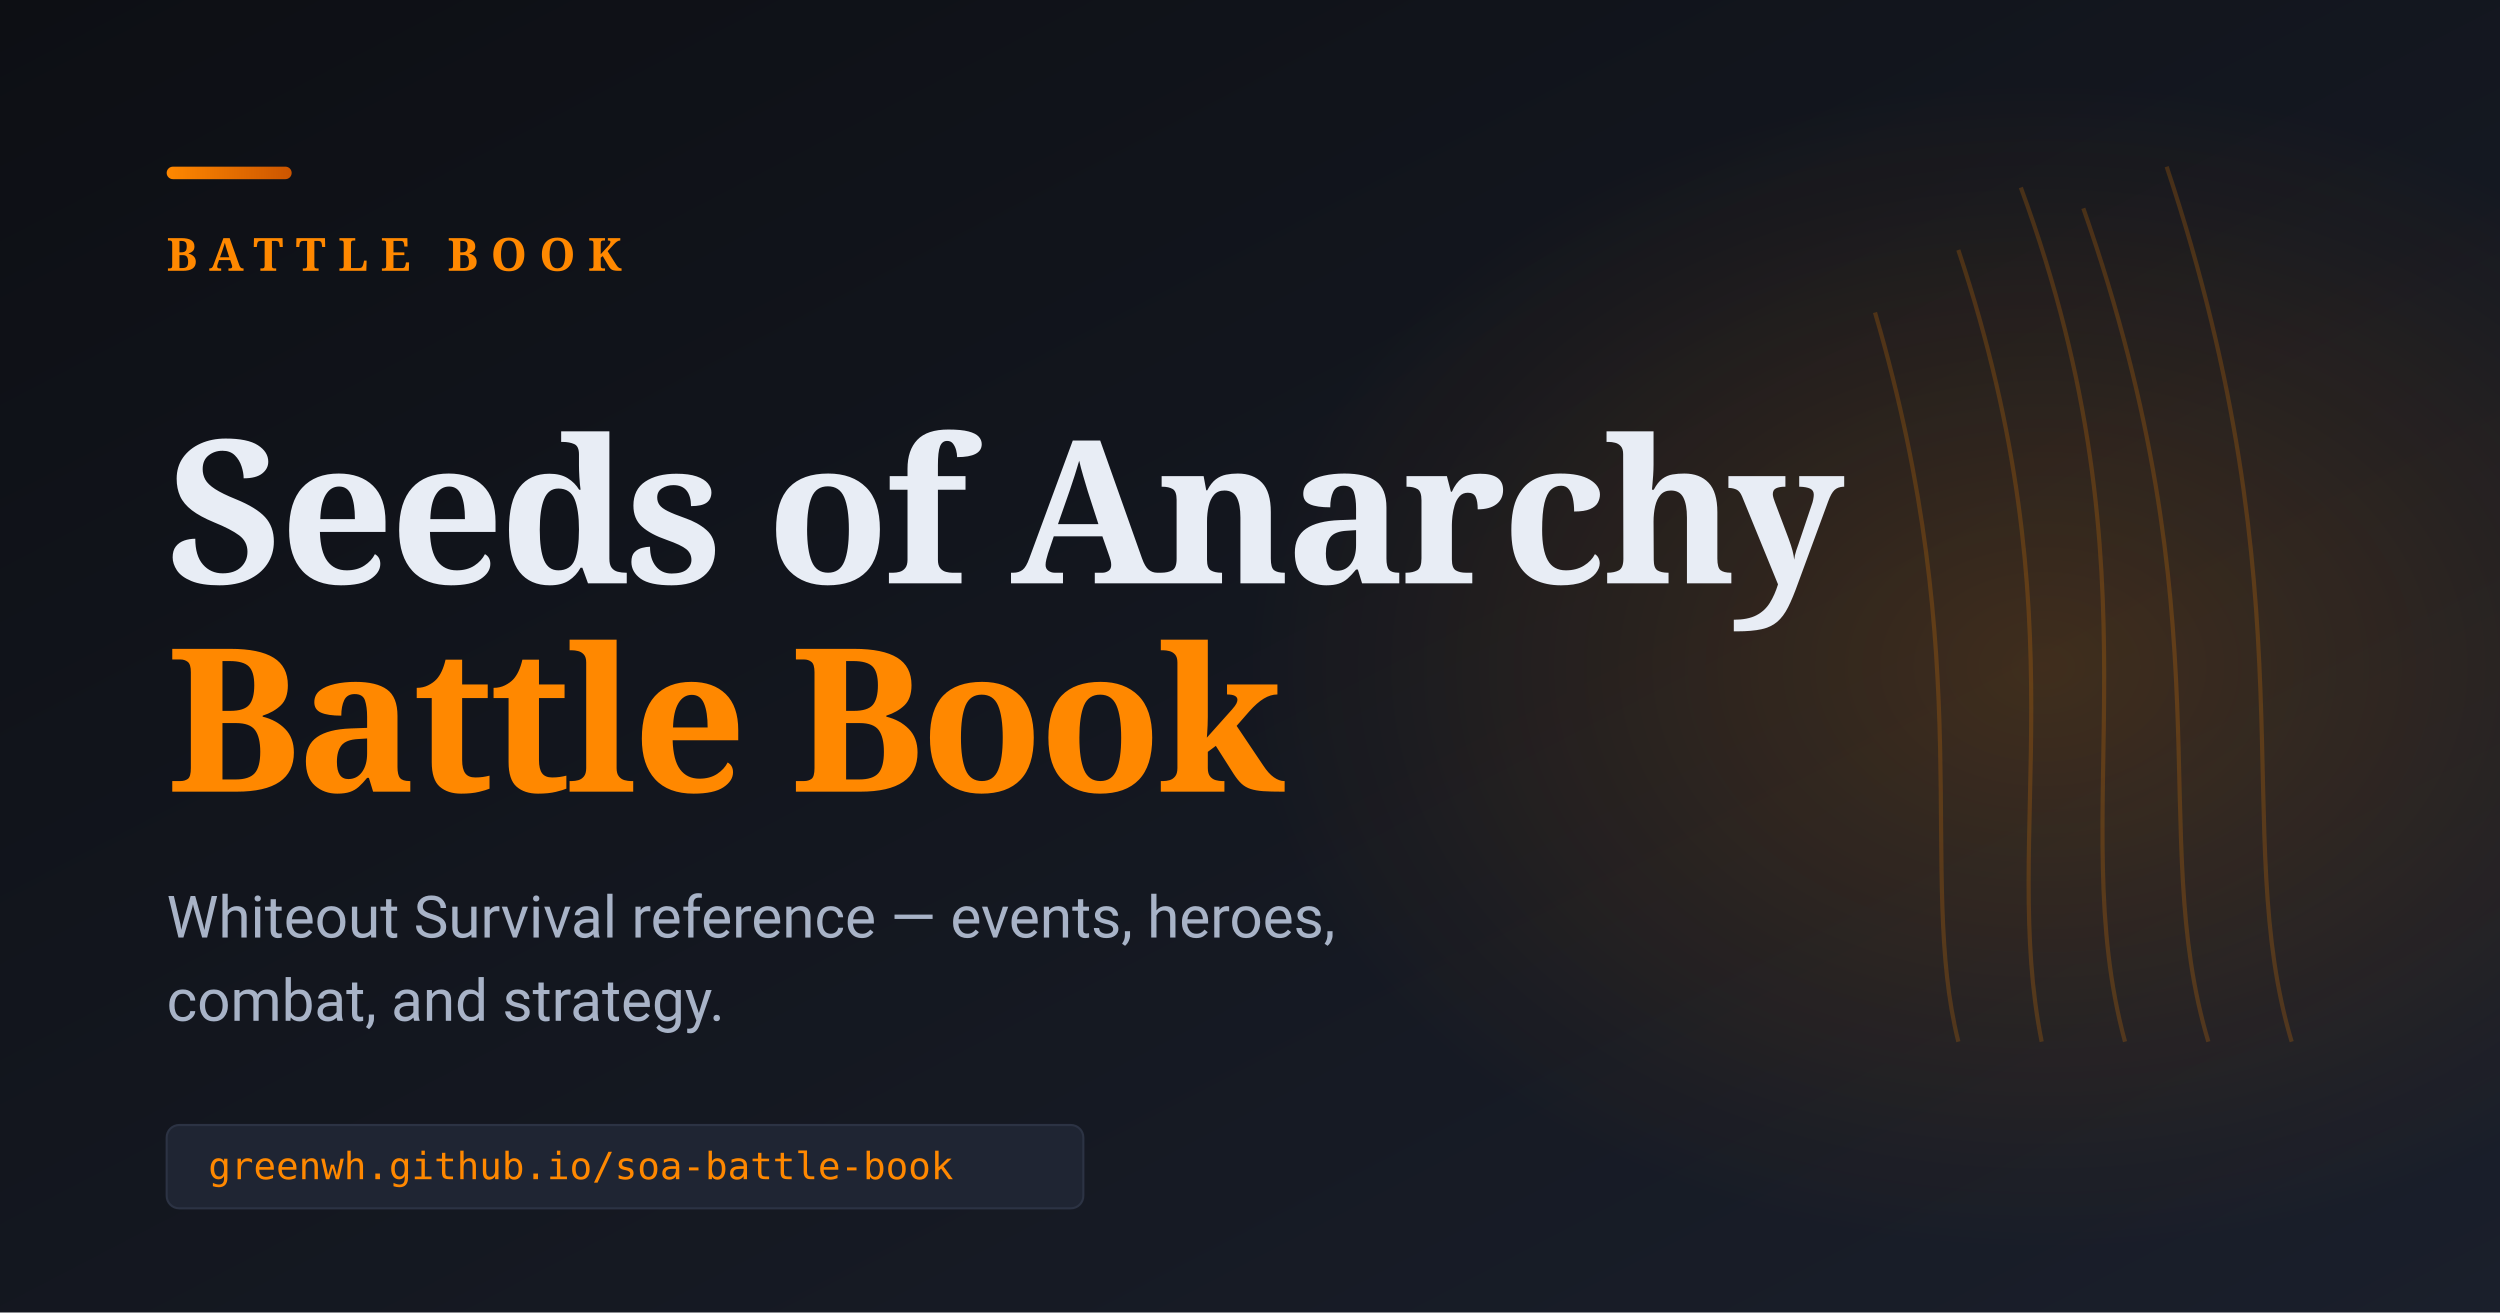
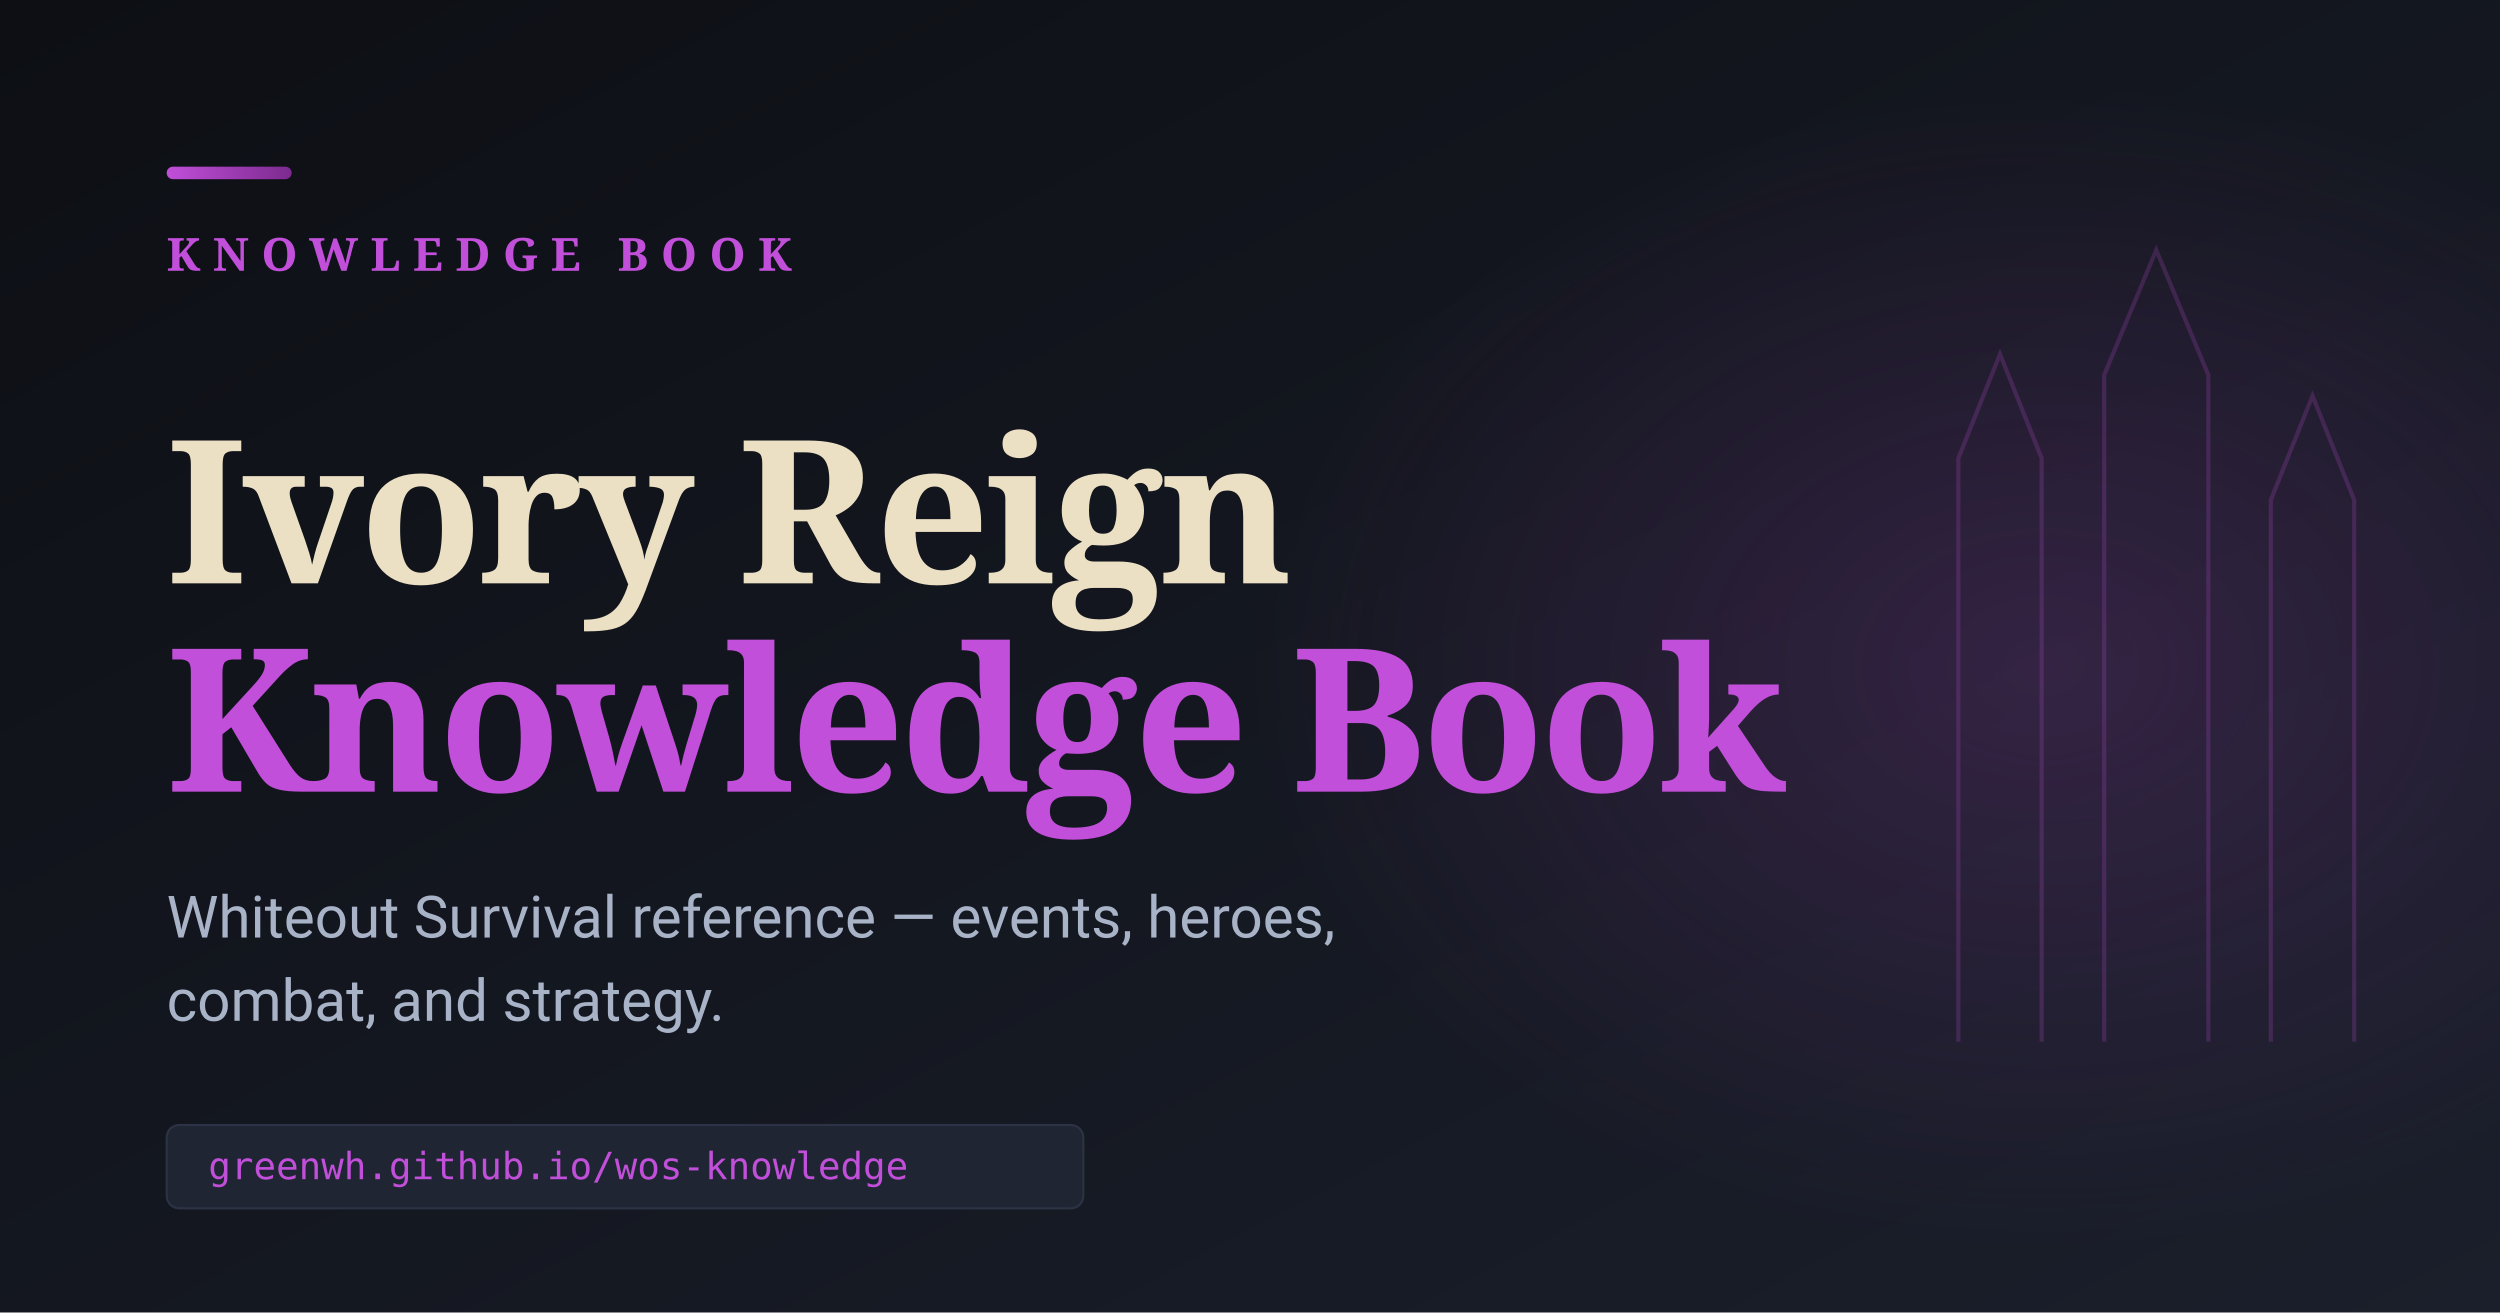
<svg xmlns="http://www.w3.org/2000/svg" viewBox="0 0 1200 630" width="1200" height="630" role="img" aria-labelledby="og-title">
  <defs>
    <linearGradient id="bg" x1="0" y1="0" x2="1" y2="1">
      <stop offset="0%" stop-color="#0d0f14" />
      <stop offset="100%" stop-color="#1a1f2b" />
    </linearGradient>
    <linearGradient id="accent" x1="0" y1="0" x2="1" y2="0">
-       <stop offset="0%" stop-color="#ff8800" />
-       <stop offset="100%" stop-color="#cc5500" />
+       <stop offset="0%" stop-color="#c14fd9" />
+       <stop offset="100%" stop-color="#7c2a8f" />
    </linearGradient>
    <radialGradient id="glow" cx="0.5" cy="0.5" r="0.5">
-       <stop offset="0%" stop-color="#ff8800" stop-opacity="0.18" />
-       <stop offset="100%" stop-color="#ff8800" stop-opacity="0" />
+       <stop offset="0%" stop-color="#c14fd9" stop-opacity="0.18" />
+       <stop offset="100%" stop-color="#c14fd9" stop-opacity="0" />
    </radialGradient>
  </defs>
  <rect width="1200" height="630" fill="url(#bg)" />
  <ellipse cx="980" cy="320" rx="380" ry="280" fill="url(#glow)" />
-   <g opacity="0.20" stroke="#ff8800" stroke-width="2" fill="none">
-     <path d="M 980,500 C 960,400 1000,300 940,120" />
-     <path d="M 1020,500 C 990,390 1040,280 970,90" />
-     <path d="M 1060,500 C 1030,400 1070,300 1000,100" />
-     <path d="M 1100,500 C 1070,400 1110,290 1040,80" />
-     <path d="M 940,500 C 920,420 950,320 900,150" />
+   <g opacity="0.20" stroke="#c14fd9" stroke-width="2" fill="none">
+     <path d="M 940,500 L 940,220 L 960,170 L 980,220 L 980,500" />
+     <path d="M 1010,500 L 1010,180 L 1035,120 L 1060,180 L 1060,500" />
+     <path d="M 1090,500 L 1090,240 L 1110,190 L 1130,240 L 1130,500" />
  </g>
  <rect x="80" y="80" width="60" height="6" fill="url(#accent)" rx="3" />
-   <text x="80" y="130" font-family="Georgia, serif" font-size="22" font-weight="700" fill="#ff8800" letter-spacing="6">
-     BATTLE BOOK
+   <text x="80" y="130" font-family="Georgia, serif" font-size="22" font-weight="700" fill="#c14fd9" letter-spacing="6">
+     KNOWLEDGE BOOK
  </text>
-   <text x="80" y="280" font-family="Georgia, serif" font-size="96" font-weight="700" fill="#e8edf5" letter-spacing="-2">
-     Seeds of Anarchy
+   <text x="80" y="280" font-family="Georgia, serif" font-size="96" font-weight="700" fill="#ece0c4" letter-spacing="-2">
+     Ivory Reign
  </text>
-   <text x="80" y="380" font-family="Georgia, serif" font-size="96" font-weight="700" fill="#ff8800" letter-spacing="-2">
-     Battle Book
+   <text x="80" y="380" font-family="Georgia, serif" font-size="96" font-weight="700" fill="#c14fd9" letter-spacing="-2">
+     Knowledge Book
  </text>
  <text x="80" y="450" font-family="-apple-system, Segoe UI, Roboto, sans-serif" font-size="28" fill="#a8b3c7">
    Whiteout Survival reference — events, heroes,
  </text>
  <text x="80" y="490" font-family="-apple-system, Segoe UI, Roboto, sans-serif" font-size="28" fill="#a8b3c7">
    combat, and strategy.
  </text>
  <rect x="80" y="540" width="440" height="40" fill="#1f2533" stroke="#2c3344" rx="6" />
-   <text x="100" y="566" font-family="ui-monospace, Menlo, Consolas, monospace" font-size="18" fill="#ff8800">
-     greenwh.github.io/soa-battle-book
+   <text x="100" y="566" font-family="ui-monospace, Menlo, Consolas, monospace" font-size="18" fill="#c14fd9">
+     greenwh.github.io/wos-knowledge
  </text>
</svg>
